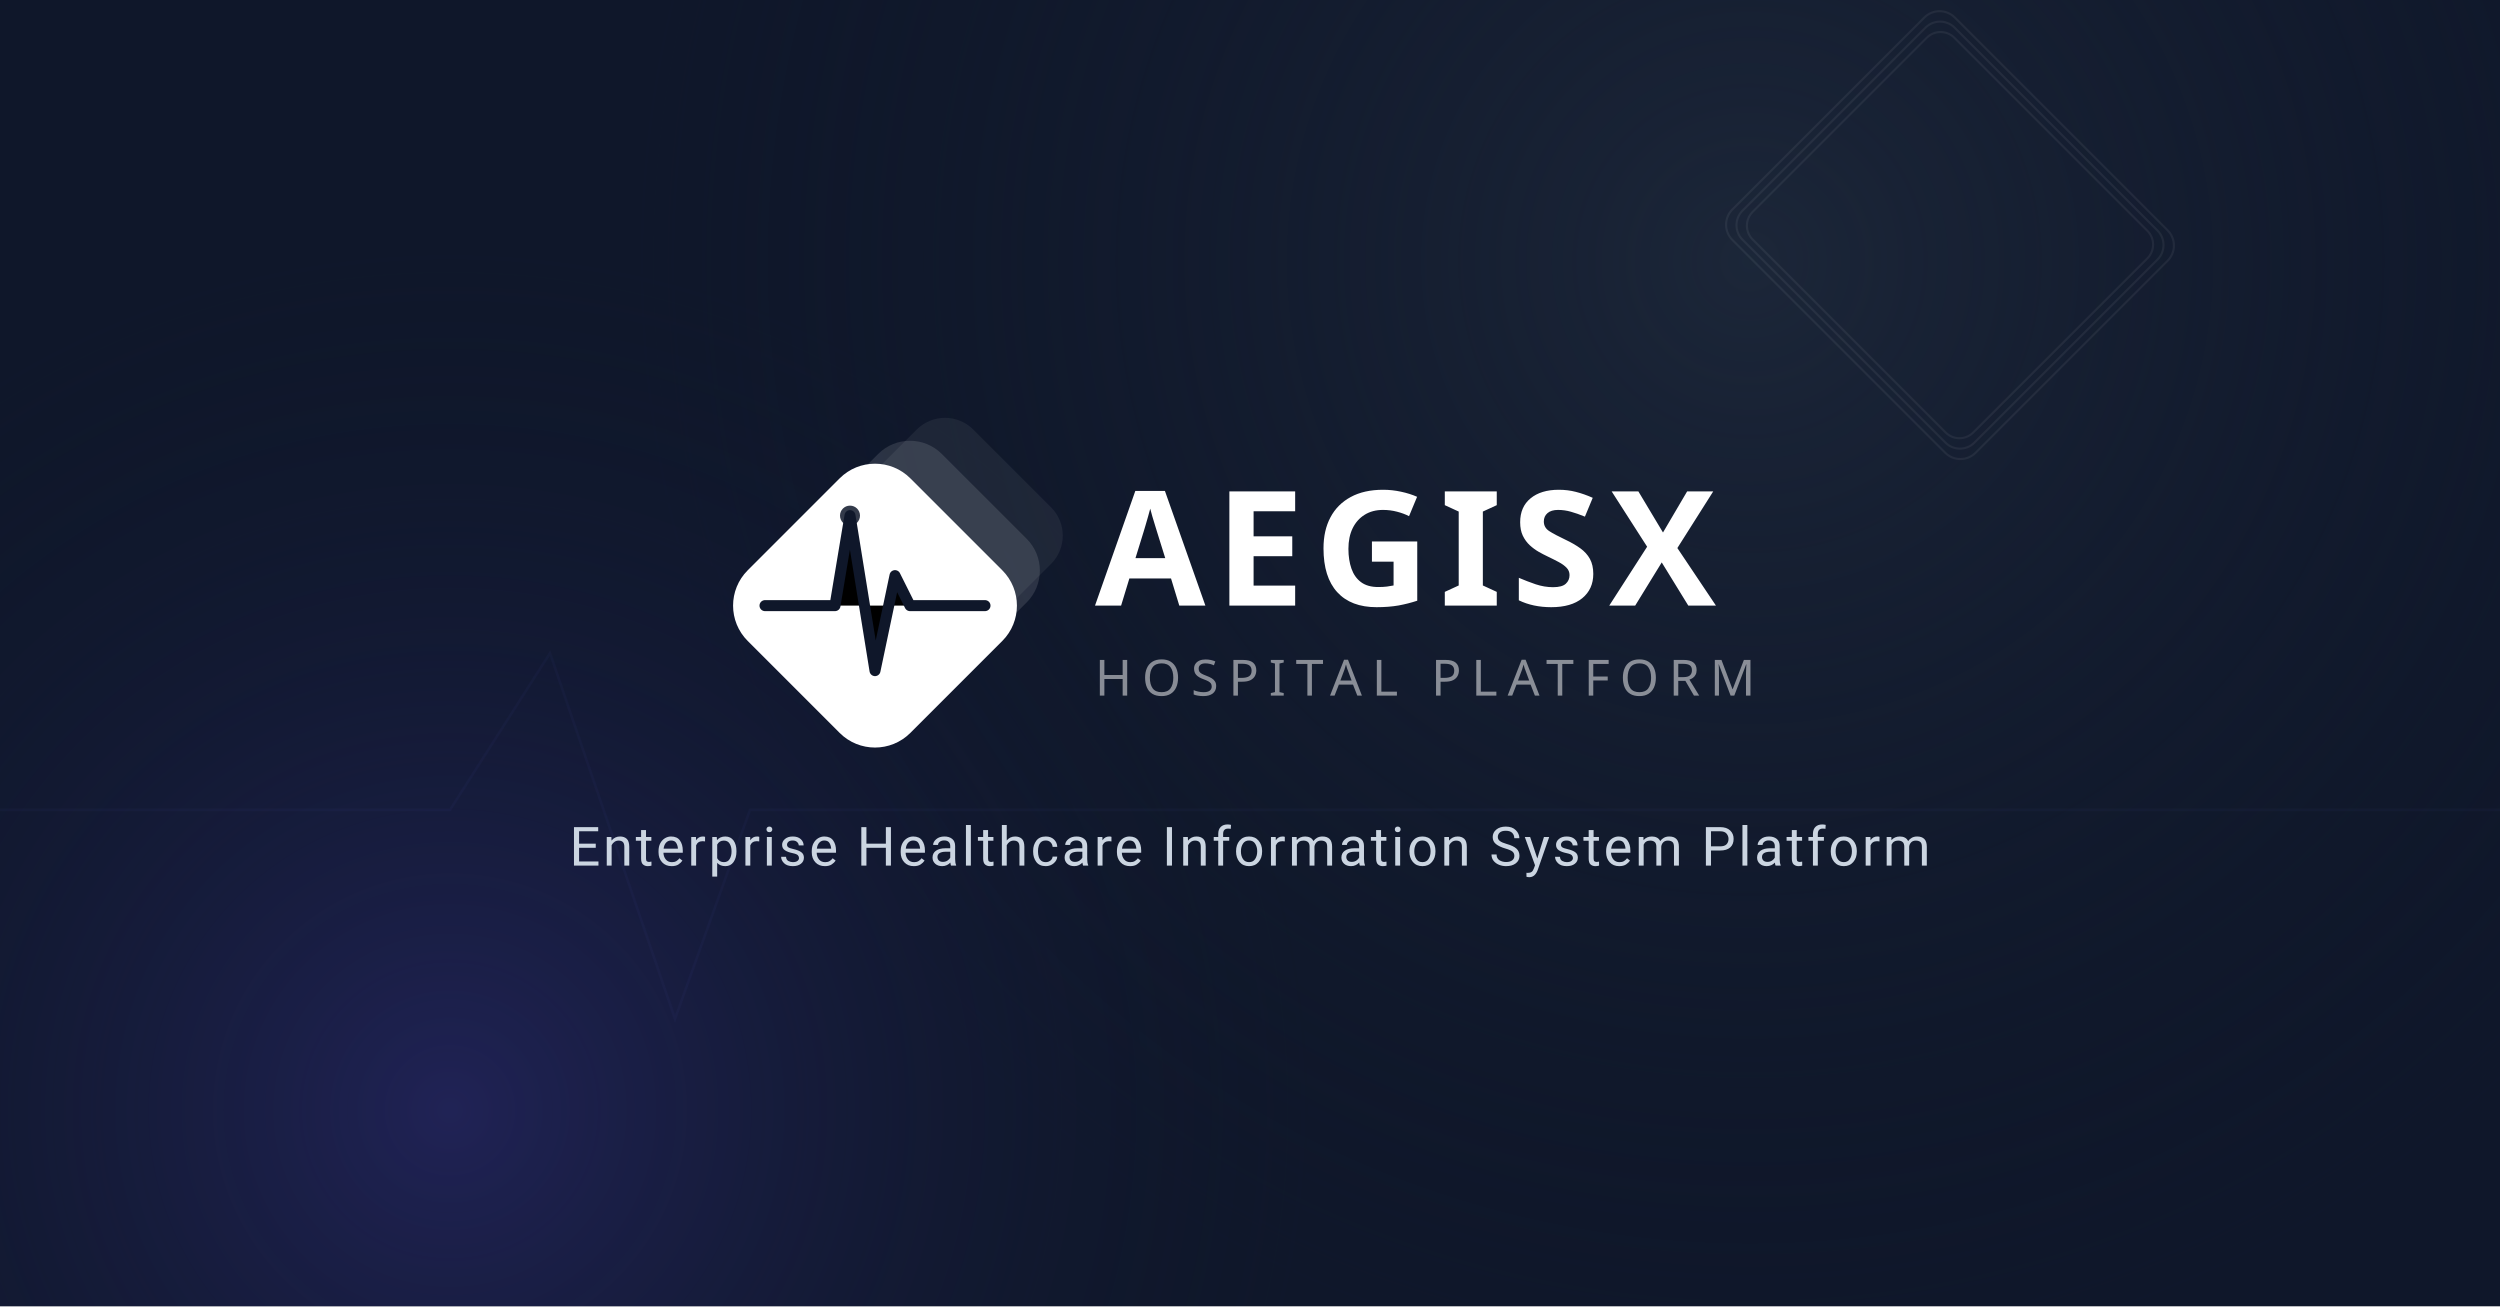
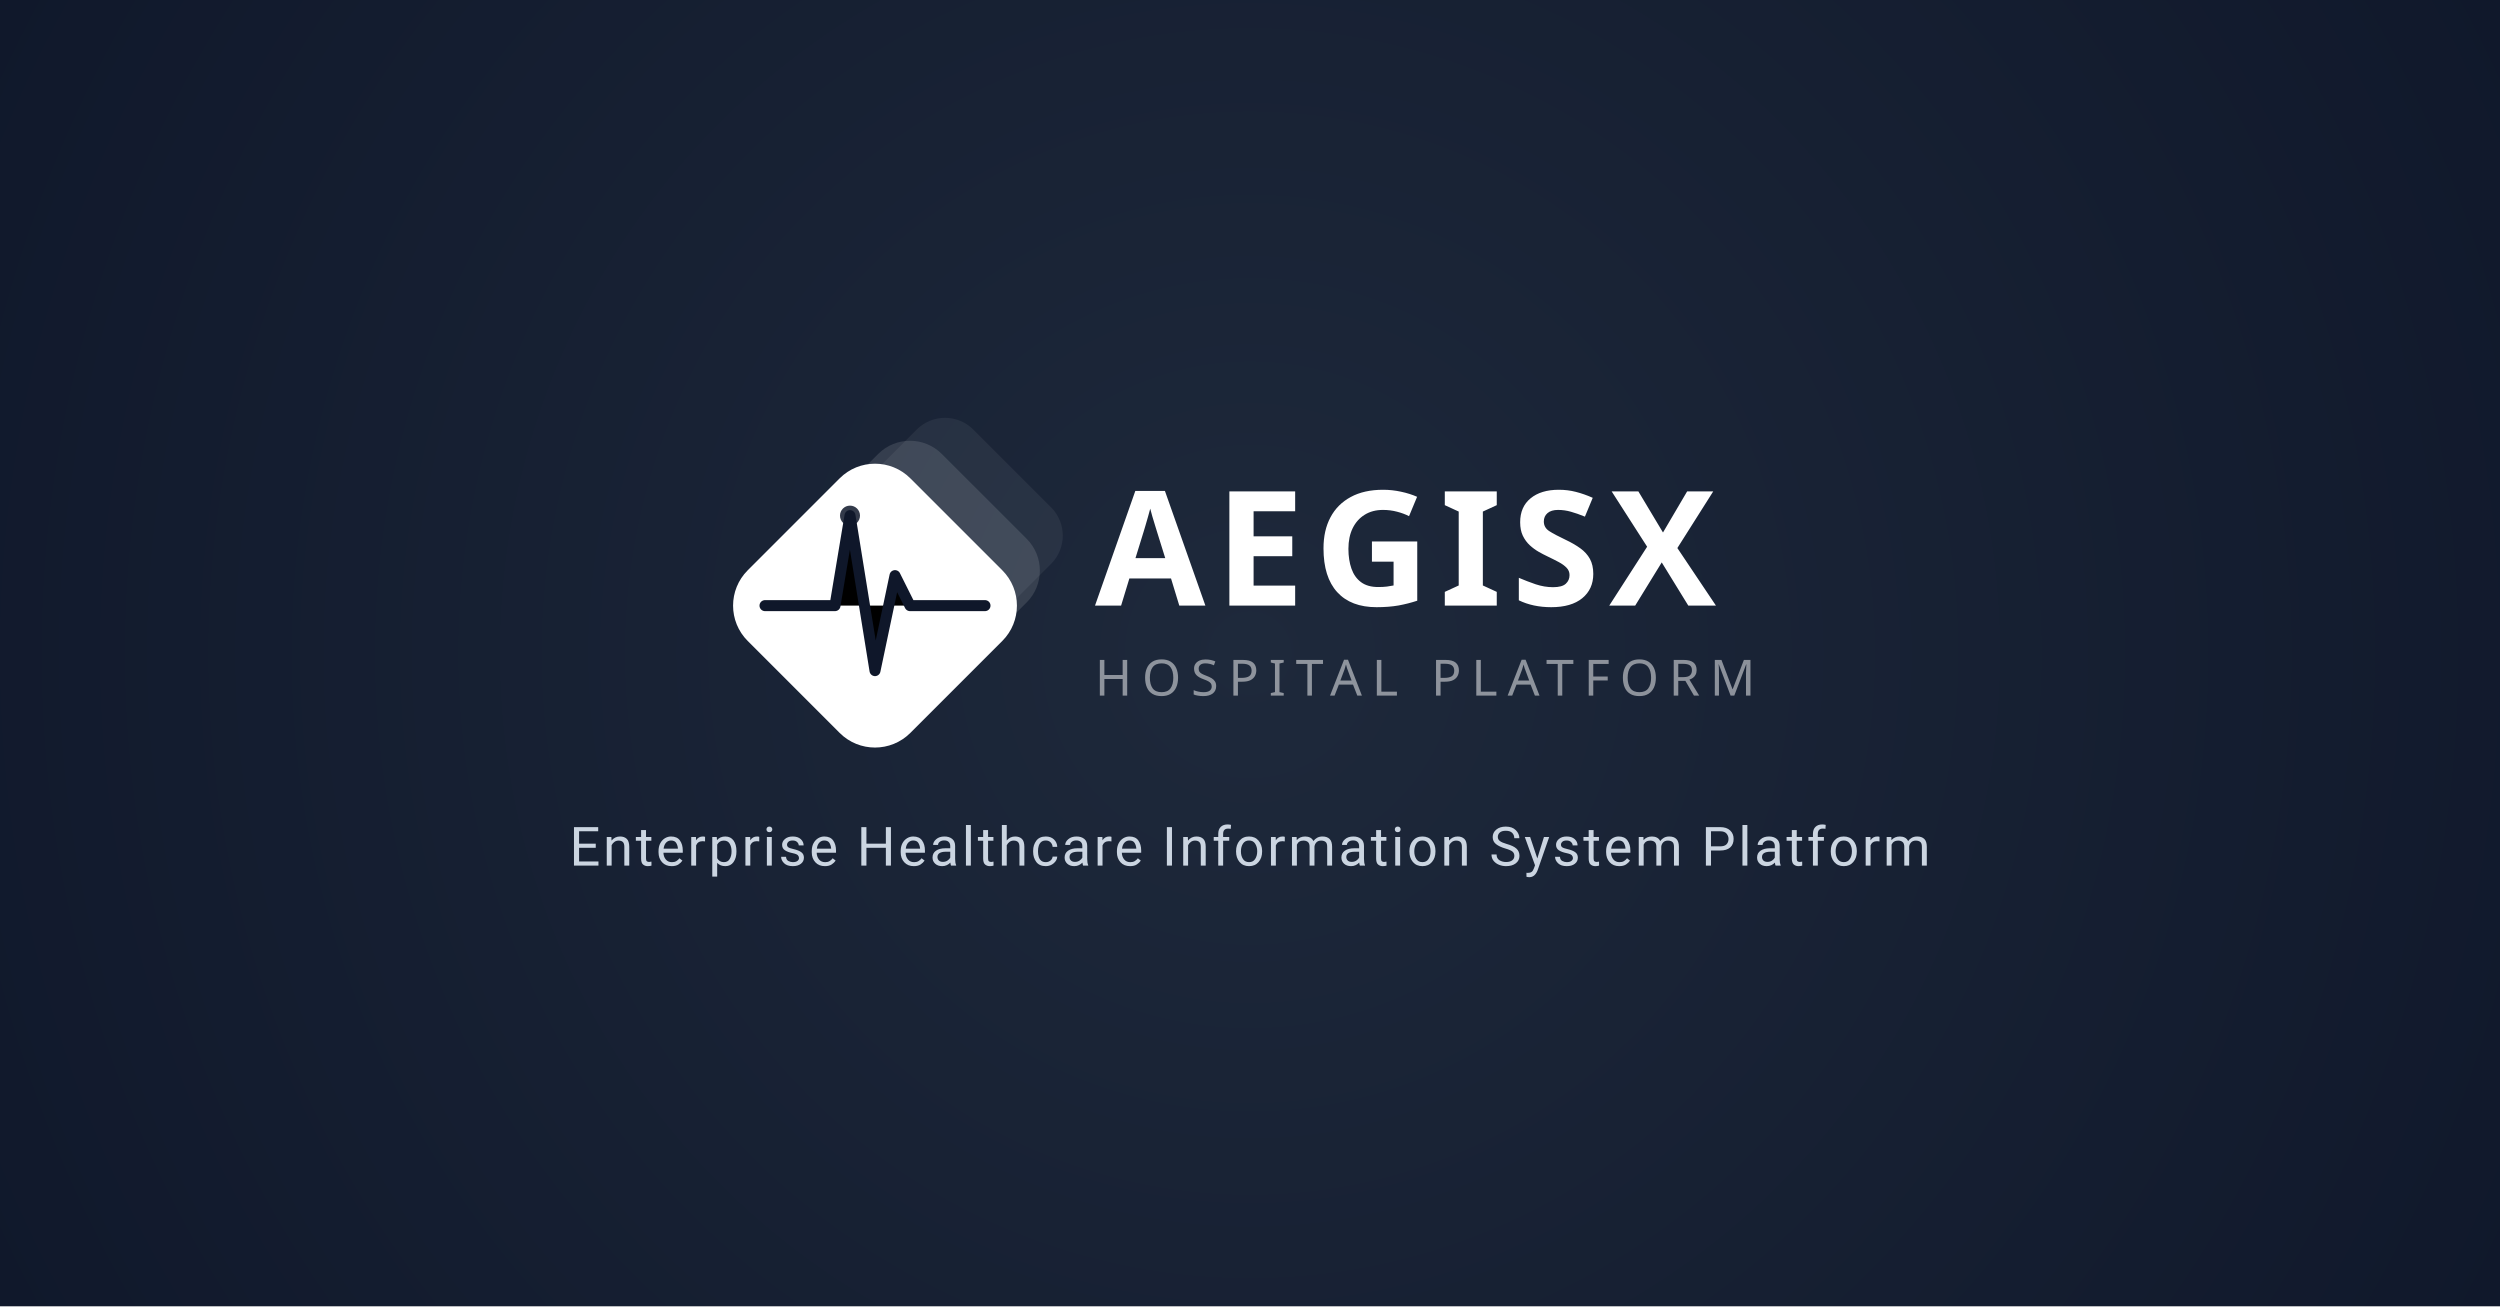
<svg xmlns="http://www.w3.org/2000/svg" width="1200" height="627" viewBox="0 0 1200 627">
  <defs>
-     <radialGradient id="g1" cx="840" cy="125.4" r="540" gradientUnits="userSpaceOnUse">
-       <stop offset="0" stop-color="#1e293b" stop-opacity=".85" />
-       <stop offset="1" stop-color="#0f172a" stop-opacity="0" />
-     </radialGradient>
-     <radialGradient id="g2" cx="216" cy="532.95" r="420" gradientUnits="userSpaceOnUse">
-       <stop offset="0" stop-color="#312e81" stop-opacity=".5" />
-       <stop offset="1" stop-color="#0f172a" stop-opacity="0" />
+     <radialGradient id="bg-glow" cx="600" cy="313.5" r="720" gradientUnits="userSpaceOnUse">
+       <stop offset="0" stop-color="#1e293b" />
+       <stop offset="1" stop-color="#0f172a" />
    </radialGradient>
  </defs>
-   <rect width="1200" height="627" fill="#0f172a" />
-   <rect width="1200" height="627" fill="url(#g1)" />
-   <rect width="1200" height="627" fill="url(#g2)" />
-   <g opacity=".06" stroke="#fff" stroke-width="1" fill="none">
-     <rect x="861.12" y="44.392" width="149.76" height="136.937" rx="9.36" transform="rotate(45 936 112.86)" />
-     <rect x="857.28" y="40.88" width="157.44" height="143.959" rx="9.84" transform="rotate(45 936 112.86)" />
-     <rect x="853.44" y="37.369" width="165.12" height="150.982" rx="10.32" transform="rotate(45 936 112.86)" />
-   </g>
-   <g opacity=".04" stroke="#6366f1" stroke-width="1.2" fill="none">
-     <path d="M0 388.74 L216 388.74 L264 313.5 L324 489.06 L360 388.74 L1200 388.74" />
-   </g>
+   <rect width="1200" height="627" fill="url(#bg-glow)" />
  <g transform="translate(336 187.5) scale(2.4)" font-family="-apple-system, 'Segoe UI', Roboto, sans-serif">
    <rect width="38" height="38" x="-19" y="-19" fill="#fff" opacity=".06" rx="8" transform="rotate(45 -10.506 73.648)" />
    <rect width="42" height="42" x="-21" y="-21" fill="#fff" opacity=".12" rx="9" transform="rotate(45 -22.456 68.698)" />
    <rect width="46" height="46" x="-23" y="-23" fill="#fff" rx="10" transform="rotate(45 -34.406 63.749)" />
    <path stroke="#0f172a" stroke-linecap="round" stroke-linejoin="round" stroke-width="2.2" d="M13 43h14l3-18 5 31 4-19 3 6h15" />
    <circle cx="30" cy="25" r="2" fill="#0f172a" opacity=".85" />
    <text x="79" y="43" fill="#fff" font-family="'IBM Plex Sans', sans-serif" font-size="32" font-weight="700" letter-spacing=".06em">AEGISX</text>
    <text x="79" y="61" fill="#fff" font-family="'IBM Plex Sans', sans-serif" font-size="10" font-weight="400" letter-spacing=".2em" opacity=".5">HOSPITAL PLATFORM</text>
  </g>
  <text x="600" y="415.5" fill="#cbd5e1" font-family="-apple-system, 'Segoe UI', Roboto, sans-serif" font-size="26" font-weight="400" text-anchor="middle" letter-spacing=".05em">Enterprise Healthcare Information System Platform</text>
</svg>
